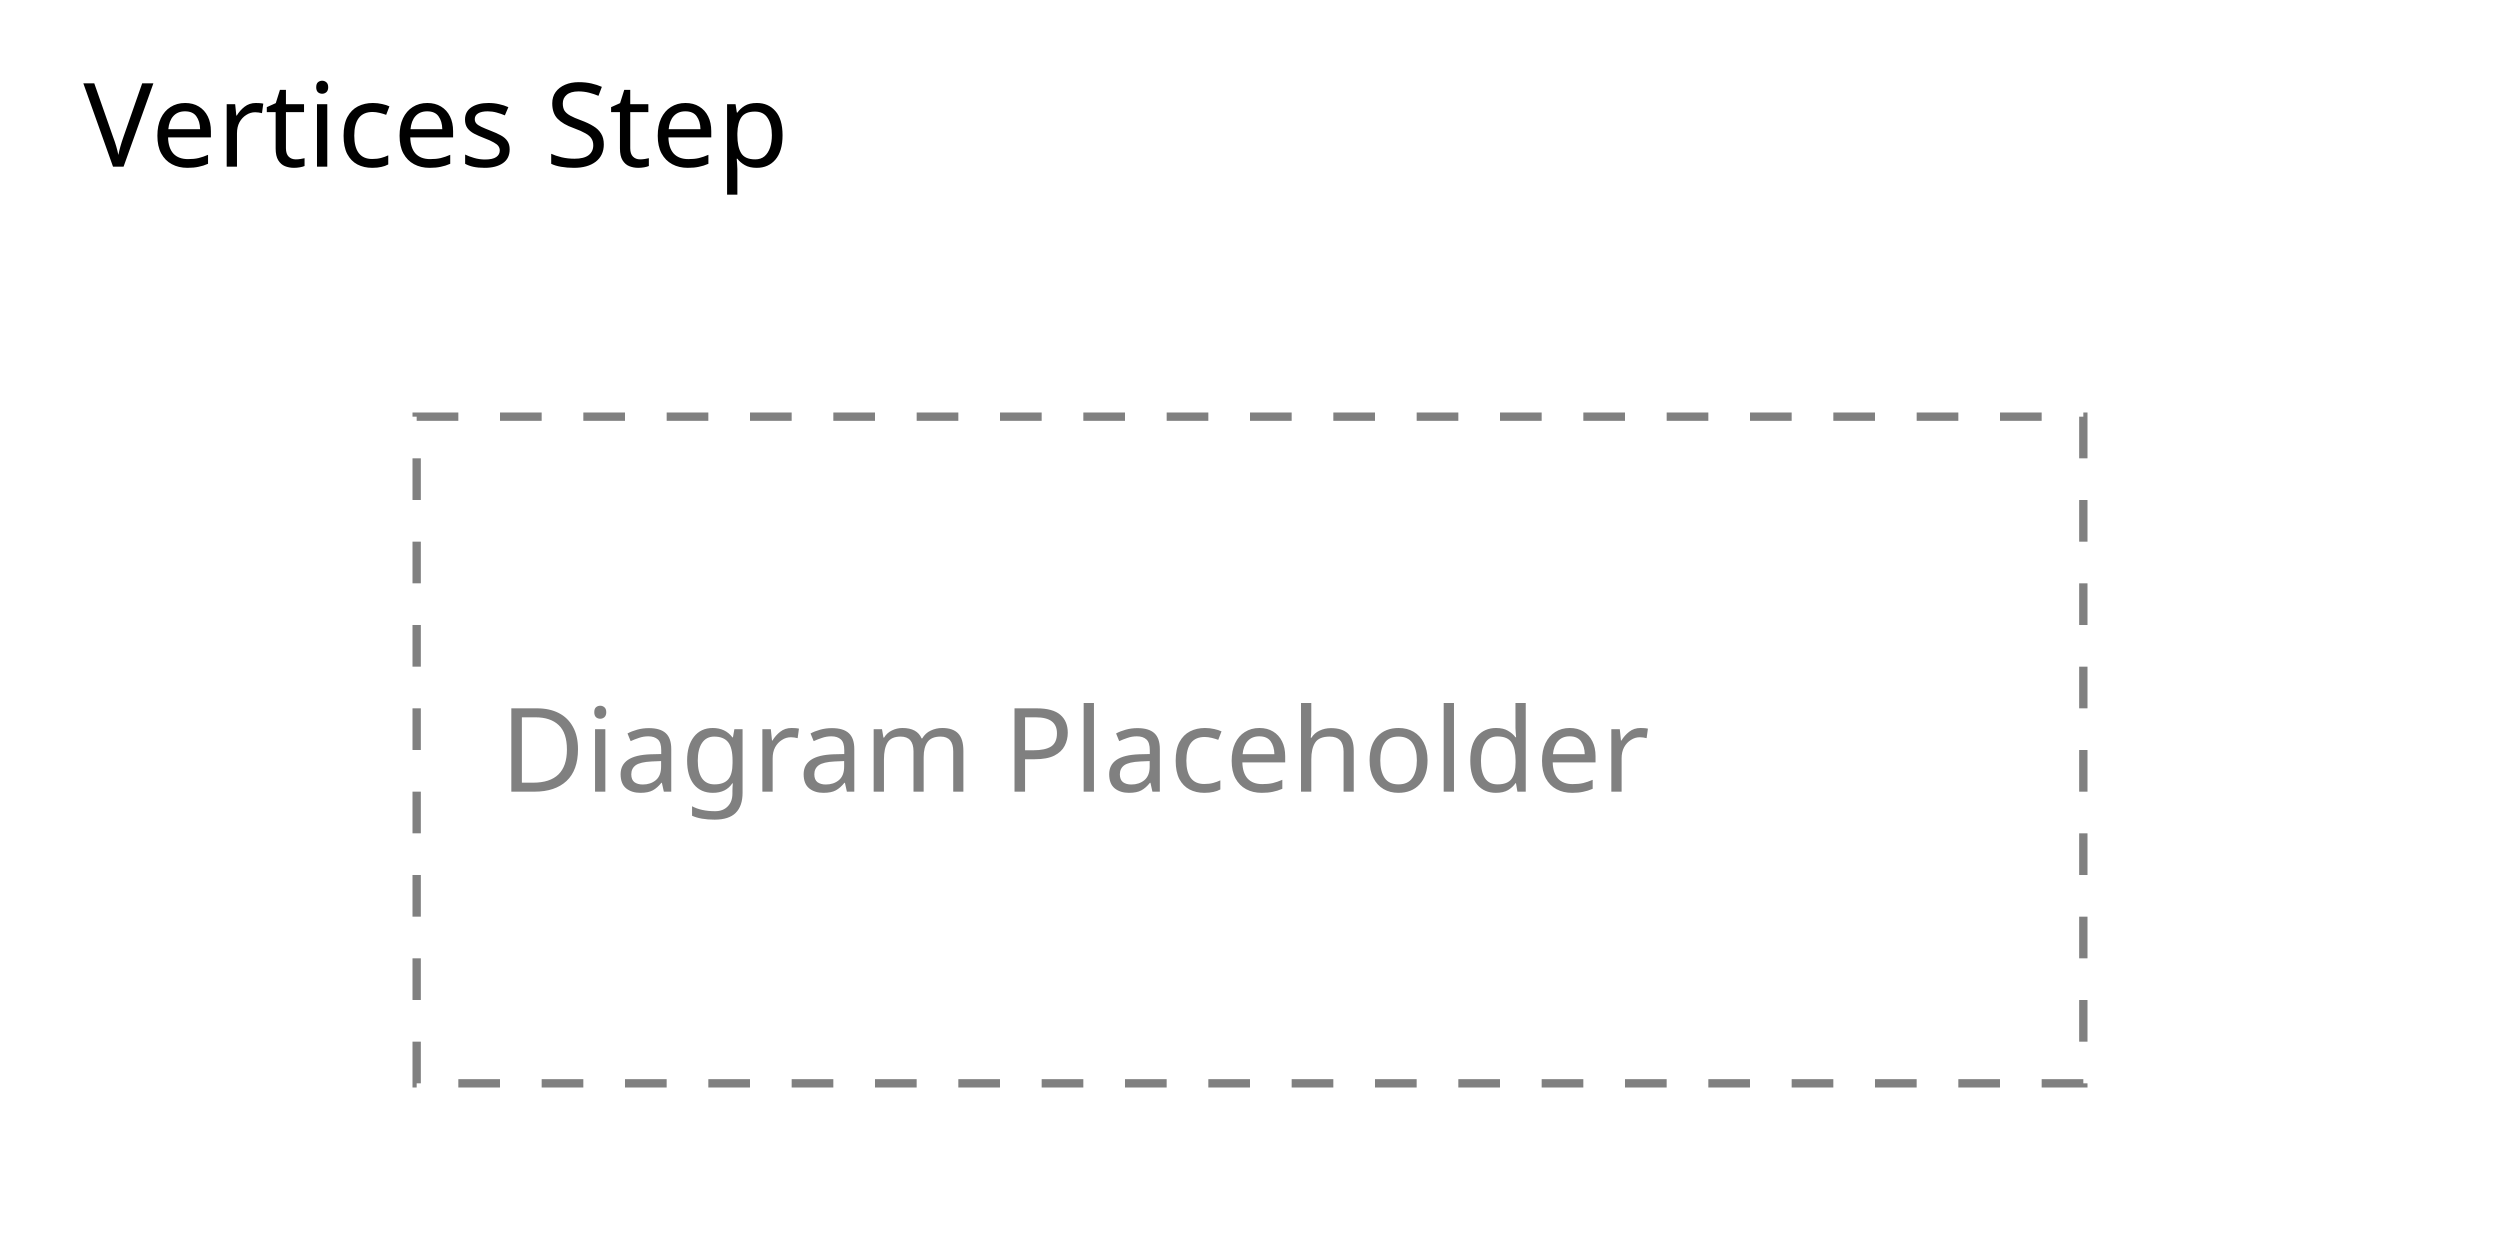
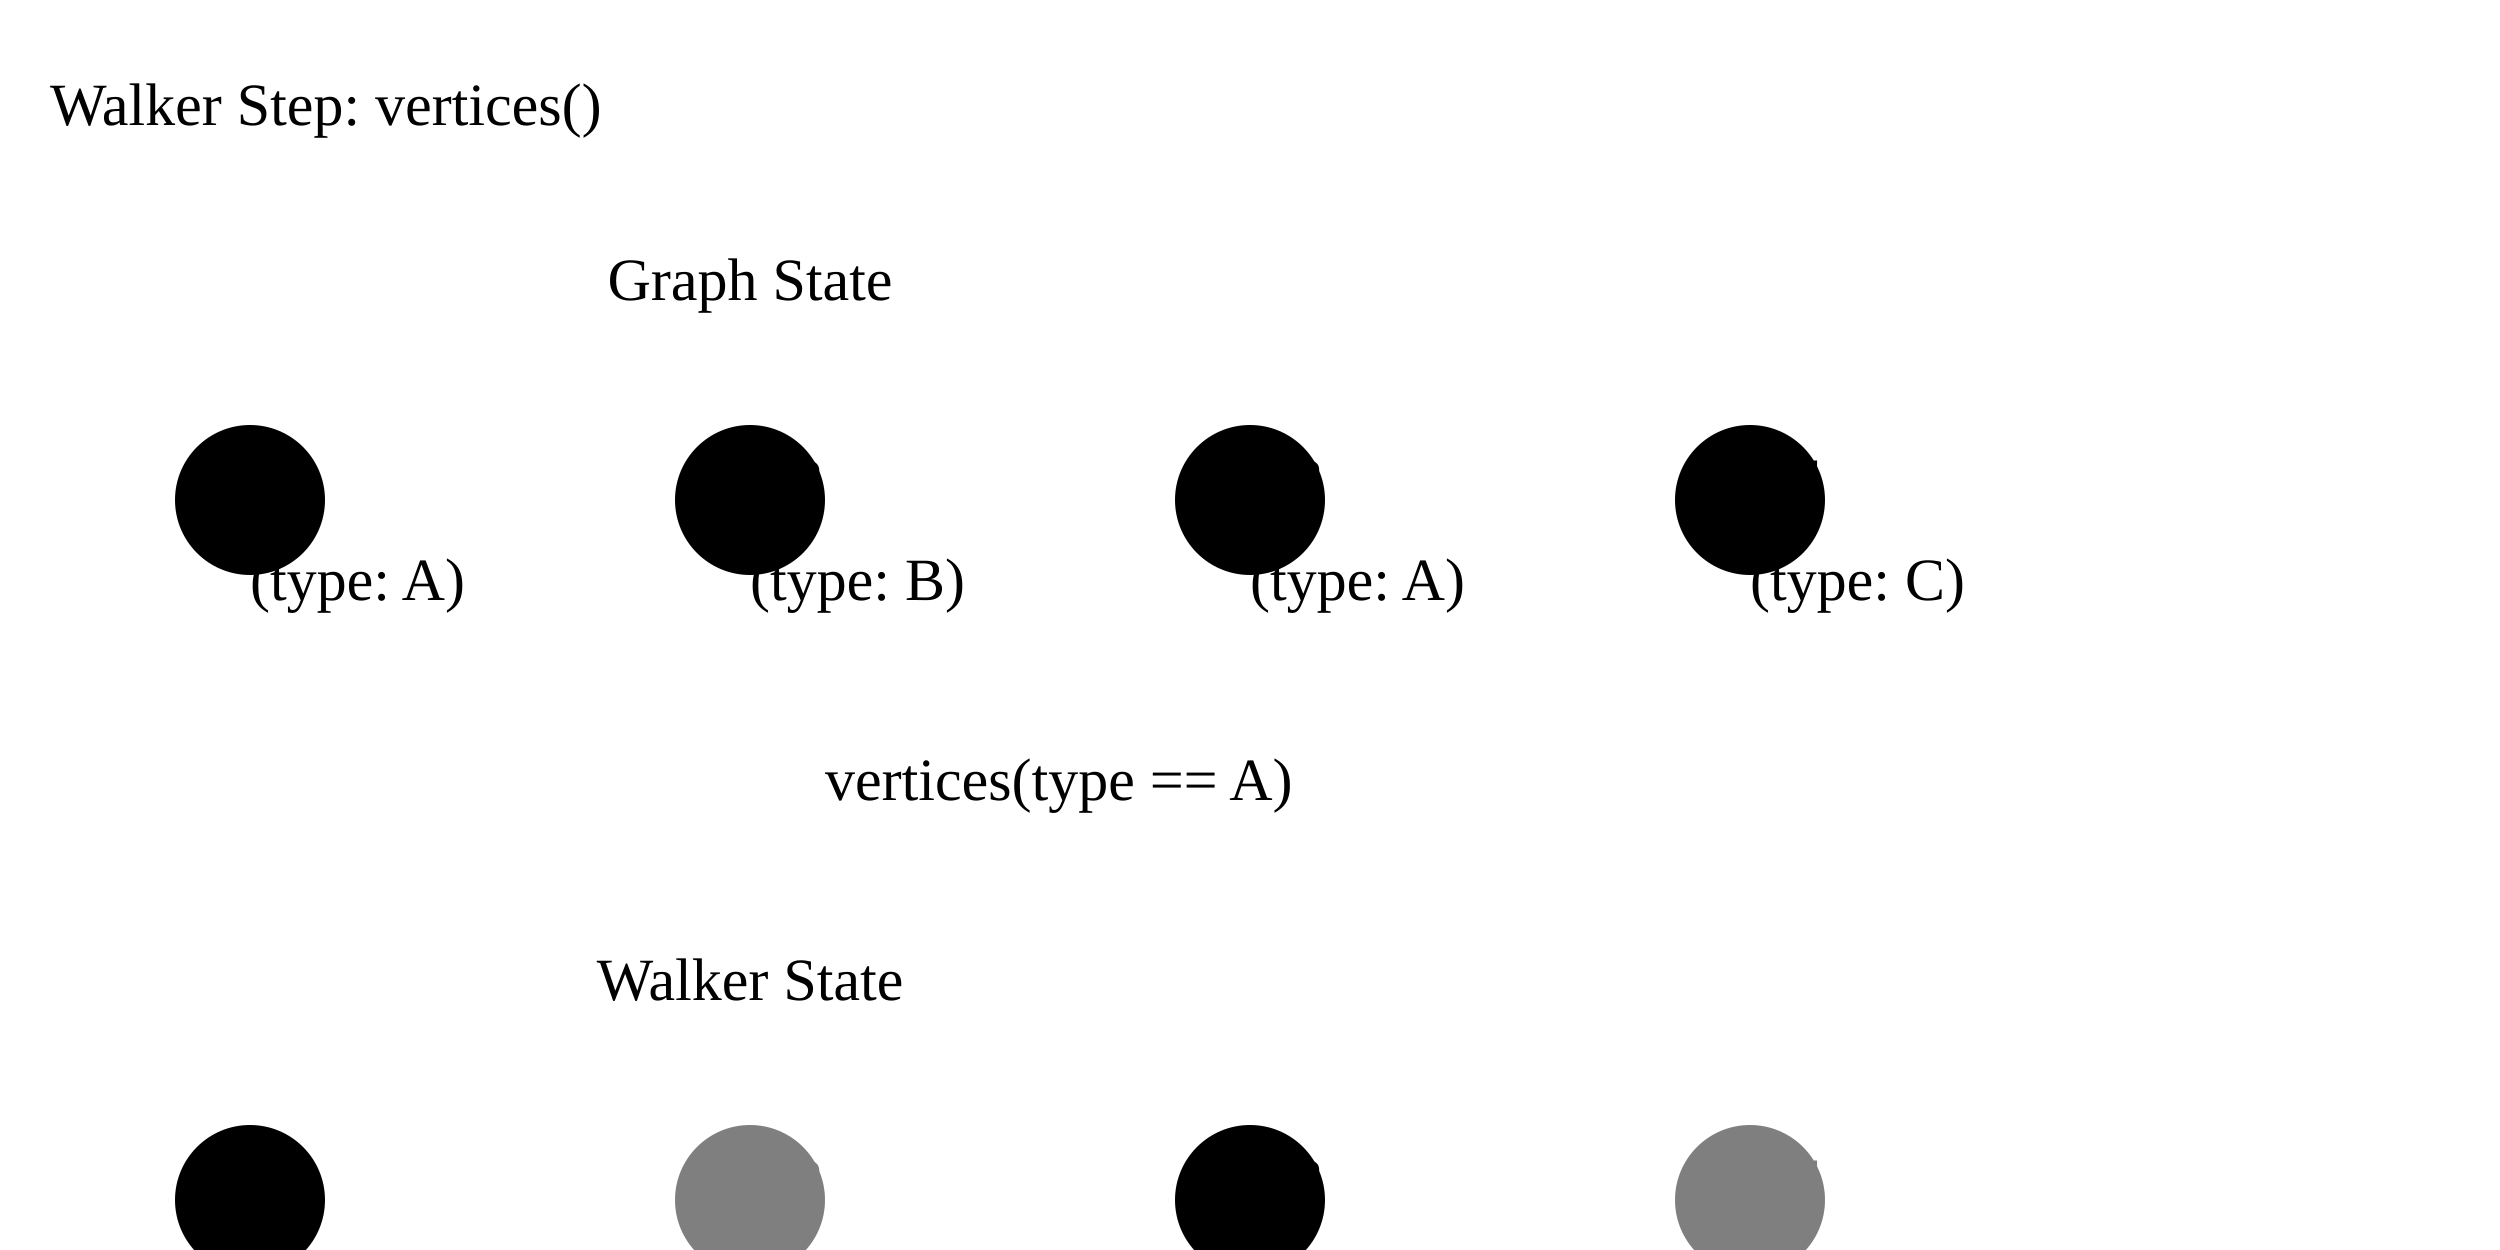
- <svg xmlns="http://www.w3.org/2000/svg" width="300" height="150" viewBox="0 0 300 150">
-   <style>
-         text {
-             font-family: sans-serif;
-             font-size: 14px;
-         }
-         /* .halo class is now defined in theme/custom.css */
-     </style>
-   <text x="10" y="20" class="halo">Vertices Step</text>
-   <rect x="50" y="50" width="200" height="80" fill="none" stroke="grey" stroke-dasharray="5,5" />
-   <text x="60" y="95" fill="grey">Diagram Placeholder</text>
+ <svg xmlns="http://www.w3.org/2000/svg" width="500" height="250" viewBox="0 0 500 250">
+   <defs>
+     <marker id="arrowhead" class="marker-arrowhead marker-base" viewBox="0 0 10 10" refX="5" refY="5" markerWidth="6" markerHeight="6" orient="auto-start-reverse">
+       <path d="M 0 0 L 10 5 L 0 10 z" />
+     </marker>
+     <marker id="arrowhead-pointer" class="marker-arrowhead-pointer marker-base" viewBox="0 0 10 10" refX="5" refY="5" markerWidth="6" markerHeight="6" orient="auto-start-reverse">
+       <path d="M 0 0 L 10 5 L 0 10 z" />
+     </marker>
+   </defs>
+   <style>/* Styles loaded externally */</style>
+   <text x="10" y="25" class="step-label halo">Walker Step: <tspan class="code">vertices()</tspan>
+   </text>
+   <text x="150" y="60" class="text-color-muted" text-anchor="middle">Graph State</text>
+   <g class="node" transform="translate(50, 100)">
+     <circle r="15" />
+     <text class="node-label">V1</text>
+     <text class="property-text" y="20">(type: A)</text>
+   </g>
+   <g class="node" transform="translate(150, 100)">
+     <circle r="15" />
+     <text class="node-label">V2</text>
+     <text class="property-text" y="20">(type: B)</text>
+   </g>
+   <g class="node" transform="translate(250, 100)">
+     <circle r="15" />
+     <text class="node-label">V3</text>
+     <text class="property-text" y="20">(type: A)</text>
+   </g>
+   <g class="node" transform="translate(350, 100)">
+     <circle r="15" />
+     <text class="node-label">V4</text>
+     <text class="property-text" y="20">(type: C)</text>
+   </g>
+   <line class="step-arrow" x1="150" y1="135" x2="150" y2="175" />
+   <text x="165" y="160" class="text-color-muted" font-size="12px">vertices(type == A)</text>
+   <text x="150" y="200" class="text-color-muted" text-anchor="middle">Walker State</text>
+   <g class="node active" transform="translate(50, 240)">
+     <circle r="15" />
+     <text class="node-label">V1</text>
+     <text class="property-text" y="20">(type: A)</text>
+   </g>
+   <g class="node visited" transform="translate(150, 240)" opacity="0.5">
+     <circle r="15" />
+     <text class="node-label">V2</text>
+     <text class="property-text" y="20">(type: B)</text>
+   </g>
+   <g class="node active" transform="translate(250, 240)">
+     <circle r="15" />
+     <text class="node-label">V3</text>
+     <text class="property-text" y="20">(type: A)</text>
+   </g>
+   <g class="node visited" transform="translate(350, 240)" opacity="0.5">
+     <circle r="15" />
+     <text class="node-label">V4</text>
+     <text class="property-text" y="20">(type: C)</text>
+   </g>
</svg>
